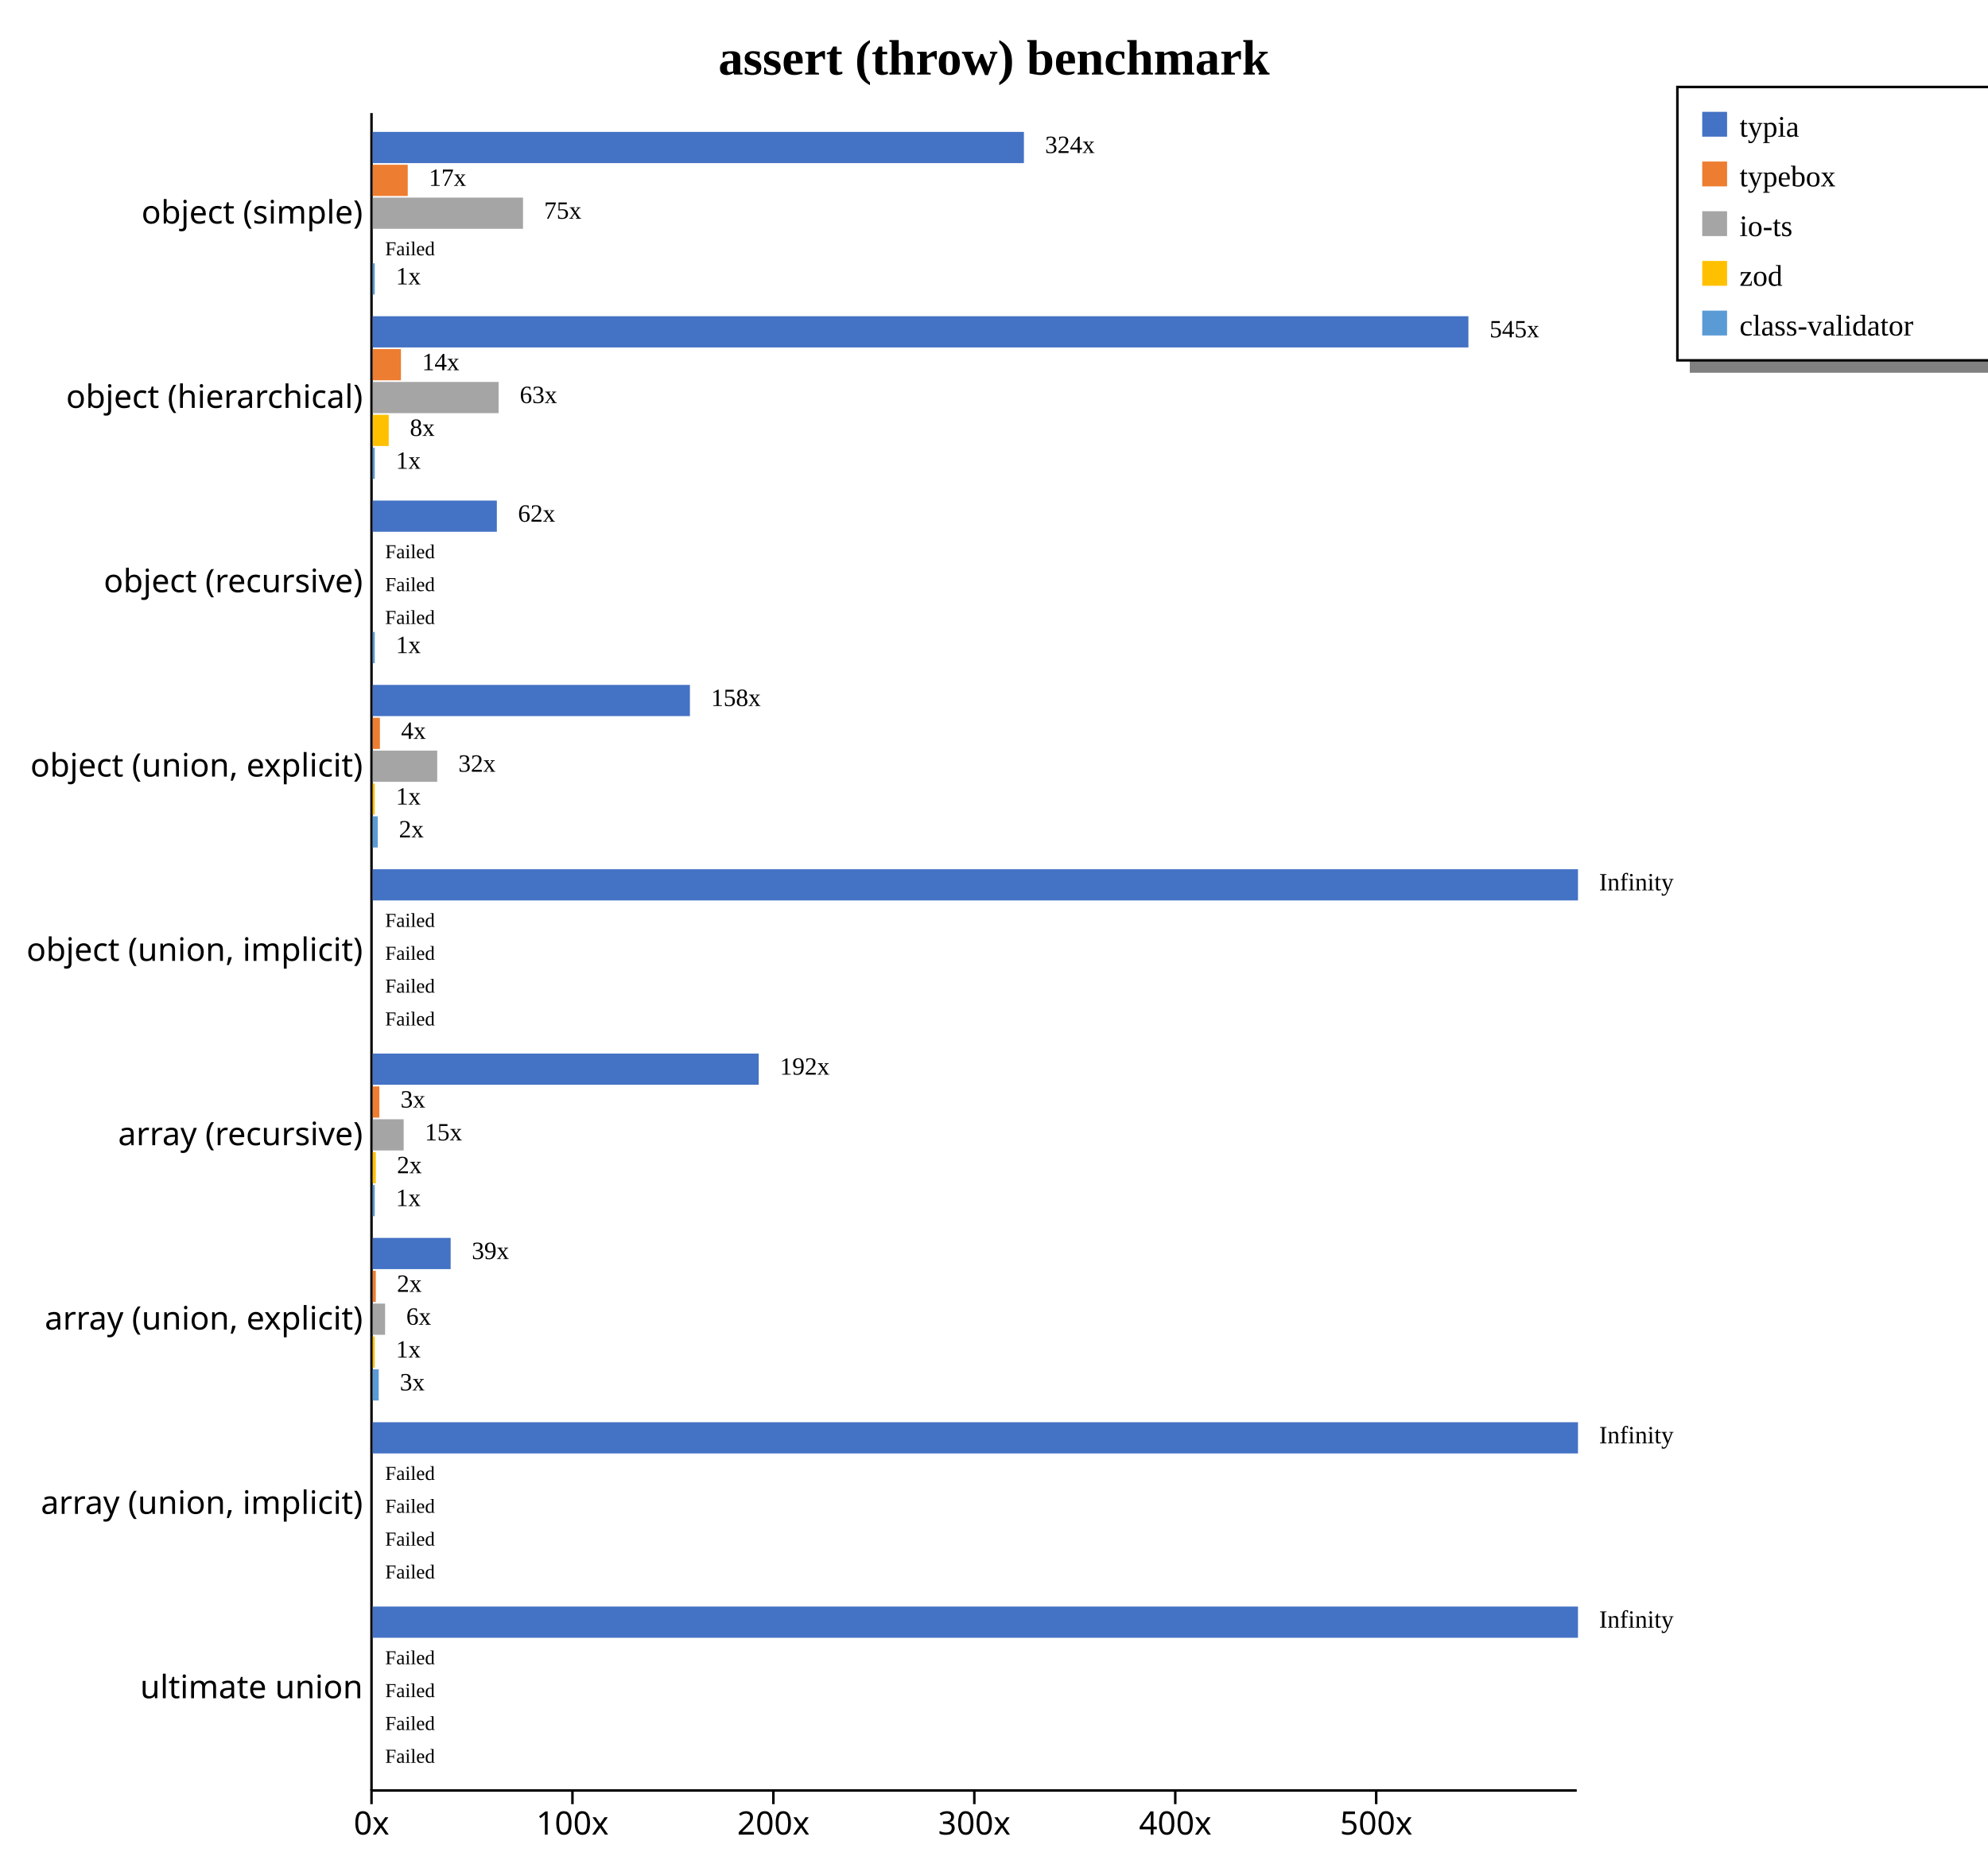
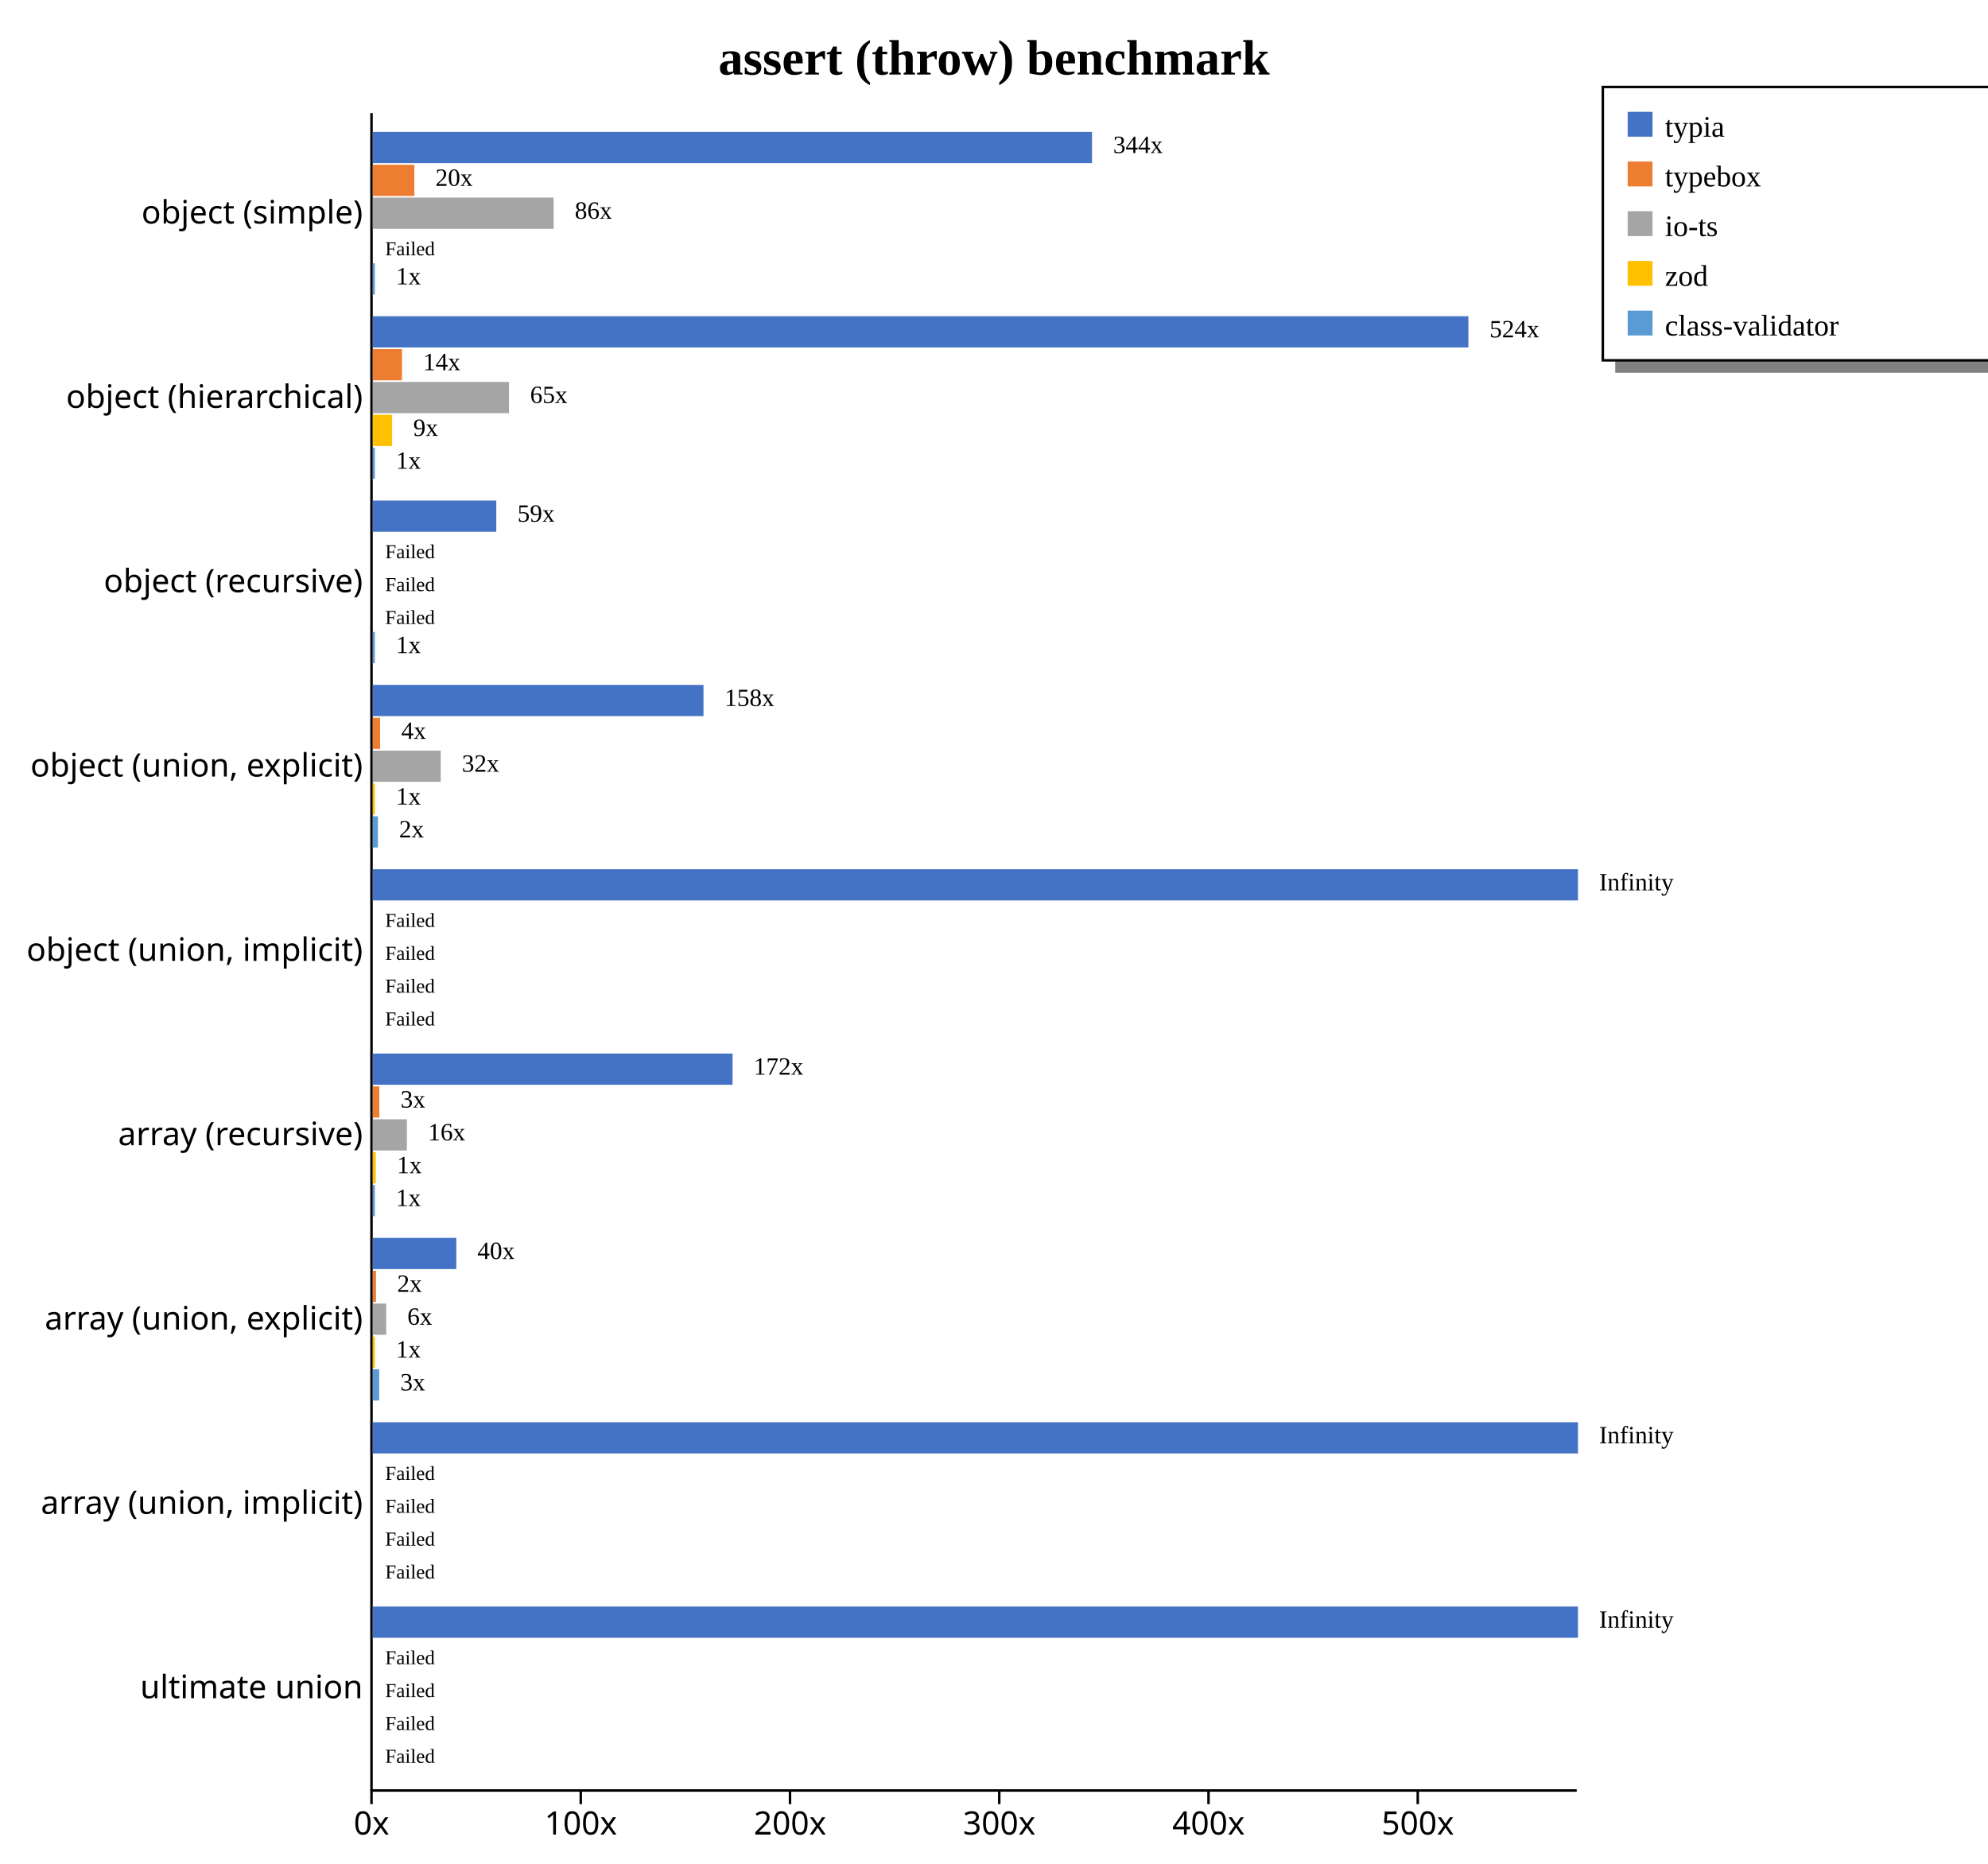
<svg xmlns="http://www.w3.org/2000/svg" width="800" height="750" style="background-color: white;">
  <g class="y axis" transform="translate(149,45)" fill="none" font-size="10" font-family="sans-serif" text-anchor="end" style="font-size: 13px;">
    <path class="domain" stroke="currentColor" d="M0.5,0.5V675.5" />
    <g class="tick" opacity="1" transform="translate(0,40.7967)" style="font-size: 13px;">
      <line stroke="currentColor" x2="0" />
      <text fill="currentColor" x="-3" dy="0.32em">object (simple)    </text>
    </g>
    <g class="tick" opacity="1" transform="translate(0,114.9725)" style="font-size: 13px;">
      <line stroke="currentColor" x2="0" />
      <text fill="currentColor" x="-3" dy="0.32em">object (hierarchical)    </text>
    </g>
    <g class="tick" opacity="1" transform="translate(0,189.1484)" style="font-size: 13px;">
      <line stroke="currentColor" x2="0" />
      <text fill="currentColor" x="-3" dy="0.32em">object (recursive)    </text>
    </g>
    <g class="tick" opacity="1" transform="translate(0,263.3242)" style="font-size: 13px;">
      <line stroke="currentColor" x2="0" />
      <text fill="currentColor" x="-3" dy="0.32em">object (union, explicit)    </text>
    </g>
    <g class="tick" opacity="1" transform="translate(0,337.5)" style="font-size: 13px;">
      <line stroke="currentColor" x2="0" />
      <text fill="currentColor" x="-3" dy="0.32em">object (union, implicit)    </text>
    </g>
    <g class="tick" opacity="1" transform="translate(0,411.6758)" style="font-size: 13px;">
      <line stroke="currentColor" x2="0" />
      <text fill="currentColor" x="-3" dy="0.32em">array (recursive)    </text>
    </g>
    <g class="tick" opacity="1" transform="translate(0,485.8516)" style="font-size: 13px;">
      <line stroke="currentColor" x2="0" />
      <text fill="currentColor" x="-3" dy="0.32em">array (union, explicit)    </text>
    </g>
    <g class="tick" opacity="1" transform="translate(0,560.0275)" style="font-size: 13px;">
      <line stroke="currentColor" x2="0" />
      <text fill="currentColor" x="-3" dy="0.32em">array (union, implicit)    </text>
    </g>
    <g class="tick" opacity="1" transform="translate(0,634.2033)" style="font-size: 13px;">
      <line stroke="currentColor" x2="0" />
      <text fill="currentColor" x="-3" dy="0.32em">ultimate union    </text>
    </g>
  </g>
  <g class="x axis" transform="translate(149,720)" fill="none" font-size="10" font-family="sans-serif" text-anchor="middle" style="font-size: 13px;">
    <path class="domain" stroke="currentColor" d="M0.5,0.5H485.5" />
    <g class="tick" opacity="1" transform="translate(0.5,0)" style="font-size: 13px;">
      <line stroke="currentColor" y2="6" />
      <text fill="currentColor" y="9" dy="0.71em">0x</text>
    </g>
-     <g class="tick" opacity="1" transform="translate(81.36077,0)" style="font-size: 13px;">
+     <g class="tick" opacity="1" transform="translate(84.70546,0)" style="font-size: 13px;">
      <line stroke="currentColor" y2="6" />
      <text fill="currentColor" y="9" dy="0.71em">100x</text>
    </g>
-     <g class="tick" opacity="1" transform="translate(162.2215,0)" style="font-size: 13px;">
+     <g class="tick" opacity="1" transform="translate(168.9109,0)" style="font-size: 13px;">
      <line stroke="currentColor" y2="6" />
      <text fill="currentColor" y="9" dy="0.71em">200x</text>
    </g>
-     <g class="tick" opacity="1" transform="translate(243.0823,0)" style="font-size: 13px;">
+     <g class="tick" opacity="1" transform="translate(253.1164,0)" style="font-size: 13px;">
      <line stroke="currentColor" y2="6" />
      <text fill="currentColor" y="9" dy="0.71em">300x</text>
    </g>
-     <g class="tick" opacity="1" transform="translate(323.9431,0)" style="font-size: 13px;">
+     <g class="tick" opacity="1" transform="translate(337.3219,0)" style="font-size: 13px;">
      <line stroke="currentColor" y2="6" />
      <text fill="currentColor" y="9" dy="0.71em">400x</text>
    </g>
-     <g class="tick" opacity="1" transform="translate(404.8039,0)" style="font-size: 13px;">
+     <g class="tick" opacity="1" transform="translate(421.5273,0)" style="font-size: 13px;">
      <line stroke="currentColor" y2="6" />
      <text fill="currentColor" y="9" dy="0.71em">500x</text>
    </g>
  </g>
  <text transform="translate(400, 30)" style="text-anchor: middle; font-size: 20px; font-weight: bold;">assert (throw) benchmark</text>
-   <rect x="680" y="145" width="200" height="5" fill="gray" />
-   <rect x="675" y="35" width="200" height="110" fill="none" stroke="black" />
-   <rect x="685" y="45" width="10" height="10" style="fill: #4472c4;" />
-   <text x="700" y="55" style="font-size: 12px;">typia</text>
-   <rect x="685" y="65" width="10" height="10" style="fill: #ed7d31;" />
-   <text x="700" y="75" style="font-size: 12px;">typebox</text>
-   <rect x="685" y="85" width="10" height="10" style="fill: #a5a5a5;" />
-   <text x="700" y="95" style="font-size: 12px;">io-ts</text>
-   <rect x="685" y="105" width="10" height="10" style="fill: #ffc000;" />
-   <text x="700" y="115" style="font-size: 12px;">zod</text>
-   <rect x="685" y="125" width="10" height="10" style="fill: #5b9bd5;" />
-   <text x="700" y="135" style="font-size: 12px;">class-validator</text>
+   <rect x="650" y="145" width="230" height="5" fill="gray" />
+   <rect x="645" y="35" width="230" height="110" fill="none" stroke="black" />
+   <rect x="655" y="45" width="10" height="10" style="fill: #4472c4;" />
+   <text x="670" y="55" style="font-size: 12px;">typia</text>
+   <rect x="655" y="65" width="10" height="10" style="fill: #ed7d31;" />
+   <text x="670" y="75" style="font-size: 12px;">typebox</text>
+   <rect x="655" y="85" width="10" height="10" style="fill: #a5a5a5;" />
+   <text x="670" y="95" style="font-size: 12px;">io-ts</text>
+   <rect x="655" y="105" width="10" height="10" style="fill: #ffc000;" />
+   <text x="670" y="115" style="font-size: 12px;">zod</text>
+   <rect x="655" y="125" width="10" height="10" style="fill: #5b9bd5;" />
+   <text x="670" y="135" style="font-size: 12px;">class-validator</text>
  <g style="font-size: 13px;">
    <g style="font-size: 13px;">
-       <rect x="150" y="53.079" width="262.038" height="12.558" fill="#4472c4" />
-       <rect x="150" y="66.298" width="14.081" height="12.558" fill="#ed7d31" />
-       <rect x="150" y="79.517" width="60.463" height="12.558" fill="#a5a5a5" />
+       <rect x="150" y="53.079" width="289.443" height="12.558" fill="#4472c4" />
+       <rect x="150" y="66.298" width="16.732" height="12.558" fill="#ed7d31" />
+       <rect x="150" y="79.517" width="72.799" height="12.558" fill="#a5a5a5" />
      <rect x="150" y="92.737" width="0" height="12.558" fill="#ffc000" />
-       <rect x="150" y="105.956" width="0.809" height="12.558" fill="#5b9bd5" />
-       <text class="label" x="420.538" y="61.579" font-size="10px">324x</text>
-       <text class="label" x="172.581" y="74.798" font-size="10px">17x</text>
-       <text class="label" x="218.963" y="88.017" font-size="10px">75x</text>
+       <rect x="150" y="105.956" width="0.842" height="12.558" fill="#5b9bd5" />
+       <text class="label" x="447.943" y="61.579" font-size="10px">344x</text>
+       <text class="label" x="175.232" y="74.798" font-size="10px">20x</text>
+       <text class="label" x="231.299" y="88.017" font-size="10px">86x</text>
      <text class="label" x="158.5" y="101.237" font-size="10px" />
-       <text class="label" x="159.309" y="114.456" font-size="10px">1x</text>
-       <text class="label" x="417.038" y="63.079" font-size="8px" />
-       <text class="label" x="169.081" y="76.298" font-size="8px" />
-       <text class="label" x="215.463" y="89.517" font-size="8px" />
+       <text class="label" x="159.342" y="114.456" font-size="10px">1x</text>
+       <text class="label" x="444.443" y="63.079" font-size="8px" />
+       <text class="label" x="171.732" y="76.298" font-size="8px" />
+       <text class="label" x="227.799" y="89.517" font-size="8px" />
      <text class="label" x="155" y="102.737" font-size="8px">Failed</text>
-       <text class="label" x="155.809" y="115.956" font-size="8px" />
+       <text class="label" x="155.842" y="115.956" font-size="8px" />
    </g>
    <g style="font-size: 13px;">
      <rect x="150" y="127.254" width="440.909" height="12.558" fill="#4472c4" />
-       <rect x="150" y="140.474" width="11.345" height="12.558" fill="#ed7d31" />
-       <rect x="150" y="153.693" width="50.65" height="12.558" fill="#a5a5a5" />
-       <rect x="150" y="166.913" width="6.436" height="12.558" fill="#ffc000" />
-       <rect x="150" y="180.132" width="0.809" height="12.558" fill="#5b9bd5" />
-       <text class="label" x="599.409" y="135.754" font-size="10px">545x</text>
-       <text class="label" x="169.845" y="148.974" font-size="10px">14x</text>
-       <text class="label" x="209.15" y="162.193" font-size="10px">63x</text>
-       <text class="label" x="164.936" y="175.413" font-size="10px">8x</text>
-       <text class="label" x="159.309" y="188.632" font-size="10px">1x</text>
+       <rect x="150" y="140.474" width="11.762" height="12.558" fill="#ed7d31" />
+       <rect x="150" y="153.693" width="54.824" height="12.558" fill="#a5a5a5" />
+       <rect x="150" y="166.913" width="7.788" height="12.558" fill="#ffc000" />
+       <rect x="150" y="180.132" width="0.842" height="12.558" fill="#5b9bd5" />
+       <text class="label" x="599.409" y="135.754" font-size="10px">524x</text>
+       <text class="label" x="170.262" y="148.974" font-size="10px">14x</text>
+       <text class="label" x="213.324" y="162.193" font-size="10px">65x</text>
+       <text class="label" x="166.288" y="175.413" font-size="10px">9x</text>
+       <text class="label" x="159.342" y="188.632" font-size="10px">1x</text>
      <text class="label" x="595.909" y="137.254" font-size="8px" />
-       <text class="label" x="166.345" y="150.474" font-size="8px" />
-       <text class="label" x="205.65" y="163.693" font-size="8px" />
-       <text class="label" x="161.436" y="176.913" font-size="8px" />
-       <text class="label" x="155.809" y="190.132" font-size="8px" />
-     </g>
-     <g style="font-size: 13px;">
-       <rect x="150" y="201.43" width="49.937" height="12.558" fill="#4472c4" />
+       <text class="label" x="166.762" y="150.474" font-size="8px" />
+       <text class="label" x="209.824" y="163.693" font-size="8px" />
+       <text class="label" x="162.788" y="176.913" font-size="8px" />
+       <text class="label" x="155.842" y="190.132" font-size="8px" />
+     </g>
+     <g style="font-size: 13px;">
+       <rect x="150" y="201.43" width="49.714" height="12.558" fill="#4472c4" />
      <rect x="150" y="214.65" width="0" height="12.558" fill="#ed7d31" />
      <rect x="150" y="227.869" width="0" height="12.558" fill="#a5a5a5" />
      <rect x="150" y="241.089" width="0" height="12.558" fill="#ffc000" />
-       <rect x="150" y="254.308" width="0.809" height="12.558" fill="#5b9bd5" />
-       <text class="label" x="208.437" y="209.93" font-size="10px">62x</text>
+       <rect x="150" y="254.308" width="0.842" height="12.558" fill="#5b9bd5" />
+       <text class="label" x="208.214" y="209.93" font-size="10px">59x</text>
      <text class="label" x="158.5" y="223.15" font-size="10px" />
      <text class="label" x="158.5" y="236.369" font-size="10px" />
      <text class="label" x="158.5" y="249.589" font-size="10px" />
-       <text class="label" x="159.309" y="262.808" font-size="10px">1x</text>
-       <text class="label" x="204.937" y="211.43" font-size="8px" />
+       <text class="label" x="159.342" y="262.808" font-size="10px">1x</text>
+       <text class="label" x="204.714" y="211.43" font-size="8px" />
      <text class="label" x="155" y="224.65" font-size="8px">Failed</text>
      <text class="label" x="155" y="237.869" font-size="8px">Failed</text>
      <text class="label" x="155" y="251.089" font-size="8px">Failed</text>
-       <text class="label" x="155.809" y="264.308" font-size="8px" />
-     </g>
-     <g style="font-size: 13px;">
-       <rect x="150" y="275.606" width="127.634" height="12.558" fill="#4472c4" />
-       <rect x="150" y="288.825" width="2.881" height="12.558" fill="#ed7d31" />
-       <rect x="150" y="302.045" width="25.94" height="12.558" fill="#a5a5a5" />
-       <rect x="150" y="315.264" width="0.809" height="12.558" fill="#ffc000" />
-       <rect x="150" y="328.484" width="2.021" height="12.558" fill="#5b9bd5" />
-       <text class="label" x="286.134" y="284.106" font-size="10px">158x</text>
-       <text class="label" x="161.381" y="297.325" font-size="10px">4x</text>
-       <text class="label" x="184.44" y="310.545" font-size="10px">32x</text>
-       <text class="label" x="159.309" y="323.764" font-size="10px">1x</text>
-       <text class="label" x="160.521" y="336.984" font-size="10px">2x</text>
-       <text class="label" x="282.634" y="285.606" font-size="8px" />
-       <text class="label" x="157.881" y="298.825" font-size="8px" />
-       <text class="label" x="180.94" y="312.045" font-size="8px" />
-       <text class="label" x="155.809" y="325.264" font-size="8px" />
-       <text class="label" x="157.021" y="338.484" font-size="8px" />
+       <text class="label" x="155.842" y="264.308" font-size="8px" />
+     </g>
+     <g style="font-size: 13px;">
+       <rect x="150" y="275.606" width="133.094" height="12.558" fill="#4472c4" />
+       <rect x="150" y="288.825" width="2.962" height="12.558" fill="#ed7d31" />
+       <rect x="150" y="302.045" width="27.351" height="12.558" fill="#a5a5a5" />
+       <rect x="150" y="315.264" width="0.842" height="12.558" fill="#ffc000" />
+       <rect x="150" y="328.484" width="2.087" height="12.558" fill="#5b9bd5" />
+       <text class="label" x="291.594" y="284.106" font-size="10px">158x</text>
+       <text class="label" x="161.462" y="297.325" font-size="10px">4x</text>
+       <text class="label" x="185.851" y="310.545" font-size="10px">32x</text>
+       <text class="label" x="159.342" y="323.764" font-size="10px">1x</text>
+       <text class="label" x="160.587" y="336.984" font-size="10px">2x</text>
+       <text class="label" x="288.094" y="285.606" font-size="8px" />
+       <text class="label" x="157.962" y="298.825" font-size="8px" />
+       <text class="label" x="182.351" y="312.045" font-size="8px" />
+       <text class="label" x="155.842" y="325.264" font-size="8px" />
+       <text class="label" x="157.087" y="338.484" font-size="8px" />
    </g>
    <g style="font-size: 13px;">
      <rect x="150" y="349.782" width="485" height="12.558" fill="#4472c4" />
      <rect x="150" y="363.001" width="0" height="12.558" fill="#ed7d31" />
      <rect x="150" y="376.221" width="0" height="12.558" fill="#a5a5a5" />
      <rect x="150" y="389.44" width="0" height="12.558" fill="#ffc000" />
      <rect x="150" y="402.66" width="0" height="12.558" fill="#5b9bd5" />
      <text class="label" x="643.5" y="358.282" font-size="10px">Infinity</text>
      <text class="label" x="158.5" y="371.501" font-size="10px" />
      <text class="label" x="158.5" y="384.721" font-size="10px" />
      <text class="label" x="158.5" y="397.94" font-size="10px" />
      <text class="label" x="158.5" y="411.16" font-size="10px" />
      <text class="label" x="640" y="359.782" font-size="8px" />
      <text class="label" x="155" y="373.001" font-size="8px">Failed</text>
      <text class="label" x="155" y="386.221" font-size="8px">Failed</text>
      <text class="label" x="155" y="399.44" font-size="8px">Failed</text>
      <text class="label" x="155" y="412.66" font-size="8px">Failed</text>
    </g>
    <g style="font-size: 13px;">
-       <rect x="150" y="423.958" width="155.323" height="12.558" fill="#4472c4" />
-       <rect x="150" y="437.177" width="2.662" height="12.558" fill="#ed7d31" />
-       <rect x="150" y="450.397" width="12.445" height="12.558" fill="#a5a5a5" />
-       <rect x="150" y="463.616" width="1.229" height="12.558" fill="#ffc000" />
-       <rect x="150" y="476.835" width="0.809" height="12.558" fill="#5b9bd5" />
-       <text class="label" x="313.823" y="432.458" font-size="10px">192x</text>
-       <text class="label" x="161.162" y="445.677" font-size="10px">3x</text>
-       <text class="label" x="170.945" y="458.897" font-size="10px">15x</text>
-       <text class="label" x="159.729" y="472.116" font-size="10px">2x</text>
-       <text class="label" x="159.309" y="485.335" font-size="10px">1x</text>
-       <text class="label" x="310.323" y="433.958" font-size="8px" />
-       <text class="label" x="157.662" y="447.177" font-size="8px" />
-       <text class="label" x="167.445" y="460.397" font-size="8px" />
-       <text class="label" x="156.229" y="473.616" font-size="8px" />
-       <text class="label" x="155.809" y="486.835" font-size="8px" />
-     </g>
-     <g style="font-size: 13px;">
-       <rect x="150" y="498.134" width="31.348" height="12.558" fill="#4472c4" />
-       <rect x="150" y="511.353" width="1.228" height="12.558" fill="#ed7d31" />
-       <rect x="150" y="524.572" width="4.967" height="12.558" fill="#a5a5a5" />
-       <rect x="150" y="537.792" width="0.809" height="12.558" fill="#ffc000" />
-       <rect x="150" y="551.011" width="2.406" height="12.558" fill="#5b9bd5" />
-       <text class="label" x="189.848" y="506.634" font-size="10px">39x</text>
-       <text class="label" x="159.728" y="519.853" font-size="10px">2x</text>
-       <text class="label" x="163.467" y="533.072" font-size="10px">6x</text>
-       <text class="label" x="159.309" y="546.292" font-size="10px">1x</text>
-       <text class="label" x="160.906" y="559.511" font-size="10px">3x</text>
-       <text class="label" x="186.348" y="508.134" font-size="8px" />
-       <text class="label" x="156.228" y="521.353" font-size="8px" />
-       <text class="label" x="159.967" y="534.572" font-size="8px" />
-       <text class="label" x="155.809" y="547.792" font-size="8px" />
-       <text class="label" x="157.406" y="561.011" font-size="8px" />
+       <rect x="150" y="423.958" width="144.796" height="12.558" fill="#4472c4" />
+       <rect x="150" y="437.177" width="2.655" height="12.558" fill="#ed7d31" />
+       <rect x="150" y="450.397" width="13.745" height="12.558" fill="#a5a5a5" />
+       <rect x="150" y="463.616" width="1.21" height="12.558" fill="#ffc000" />
+       <rect x="150" y="476.835" width="0.842" height="12.558" fill="#5b9bd5" />
+       <text class="label" x="303.296" y="432.458" font-size="10px">172x</text>
+       <text class="label" x="161.155" y="445.677" font-size="10px">3x</text>
+       <text class="label" x="172.245" y="458.897" font-size="10px">16x</text>
+       <text class="label" x="159.71" y="472.116" font-size="10px">1x</text>
+       <text class="label" x="159.342" y="485.335" font-size="10px">1x</text>
+       <text class="label" x="299.796" y="433.958" font-size="8px" />
+       <text class="label" x="157.655" y="447.177" font-size="8px" />
+       <text class="label" x="168.745" y="460.397" font-size="8px" />
+       <text class="label" x="156.21" y="473.616" font-size="8px" />
+       <text class="label" x="155.842" y="486.835" font-size="8px" />
+     </g>
+     <g style="font-size: 13px;">
+       <rect x="150" y="498.134" width="33.613" height="12.558" fill="#4472c4" />
+       <rect x="150" y="511.353" width="1.315" height="12.558" fill="#ed7d31" />
+       <rect x="150" y="524.572" width="5.415" height="12.558" fill="#a5a5a5" />
+       <rect x="150" y="537.792" width="0.842" height="12.558" fill="#ffc000" />
+       <rect x="150" y="551.011" width="2.597" height="12.558" fill="#5b9bd5" />
+       <text class="label" x="192.113" y="506.634" font-size="10px">40x</text>
+       <text class="label" x="159.815" y="519.853" font-size="10px">2x</text>
+       <text class="label" x="163.915" y="533.072" font-size="10px">6x</text>
+       <text class="label" x="159.342" y="546.292" font-size="10px">1x</text>
+       <text class="label" x="161.097" y="559.511" font-size="10px">3x</text>
+       <text class="label" x="188.613" y="508.134" font-size="8px" />
+       <text class="label" x="156.315" y="521.353" font-size="8px" />
+       <text class="label" x="160.415" y="534.572" font-size="8px" />
+       <text class="label" x="155.842" y="547.792" font-size="8px" />
+       <text class="label" x="157.597" y="561.011" font-size="8px" />
    </g>
    <g style="font-size: 13px;">
      <rect x="150" y="572.309" width="485" height="12.558" fill="#4472c4" />
      <rect x="150" y="585.529" width="0" height="12.558" fill="#ed7d31" />
      <rect x="150" y="598.748" width="0" height="12.558" fill="#a5a5a5" />
      <rect x="150" y="611.968" width="0" height="12.558" fill="#ffc000" />
      <rect x="150" y="625.187" width="0" height="12.558" fill="#5b9bd5" />
      <text class="label" x="643.5" y="580.809" font-size="10px">Infinity</text>
      <text class="label" x="158.5" y="594.029" font-size="10px" />
      <text class="label" x="158.5" y="607.248" font-size="10px" />
      <text class="label" x="158.5" y="620.468" font-size="10px" />
      <text class="label" x="158.5" y="633.687" font-size="10px" />
      <text class="label" x="640" y="582.309" font-size="8px" />
      <text class="label" x="155" y="595.529" font-size="8px">Failed</text>
      <text class="label" x="155" y="608.748" font-size="8px">Failed</text>
      <text class="label" x="155" y="621.968" font-size="8px">Failed</text>
      <text class="label" x="155" y="635.187" font-size="8px">Failed</text>
    </g>
    <g style="font-size: 13px;">
      <rect x="150" y="646.485" width="485" height="12.558" fill="#4472c4" />
      <rect x="150" y="659.705" width="0" height="12.558" fill="#ed7d31" />
      <rect x="150" y="672.924" width="0" height="12.558" fill="#a5a5a5" />
      <rect x="150" y="686.144" width="0" height="12.558" fill="#ffc000" />
      <rect x="150" y="699.363" width="0" height="12.558" fill="#5b9bd5" />
      <text class="label" x="643.5" y="654.985" font-size="10px">Infinity</text>
      <text class="label" x="158.5" y="668.205" font-size="10px" />
      <text class="label" x="158.5" y="681.424" font-size="10px" />
      <text class="label" x="158.5" y="694.644" font-size="10px" />
      <text class="label" x="158.5" y="707.863" font-size="10px" />
      <text class="label" x="640" y="656.485" font-size="8px" />
      <text class="label" x="155" y="669.705" font-size="8px">Failed</text>
      <text class="label" x="155" y="682.924" font-size="8px">Failed</text>
      <text class="label" x="155" y="696.144" font-size="8px">Failed</text>
      <text class="label" x="155" y="709.363" font-size="8px">Failed</text>
    </g>
  </g>
</svg>
